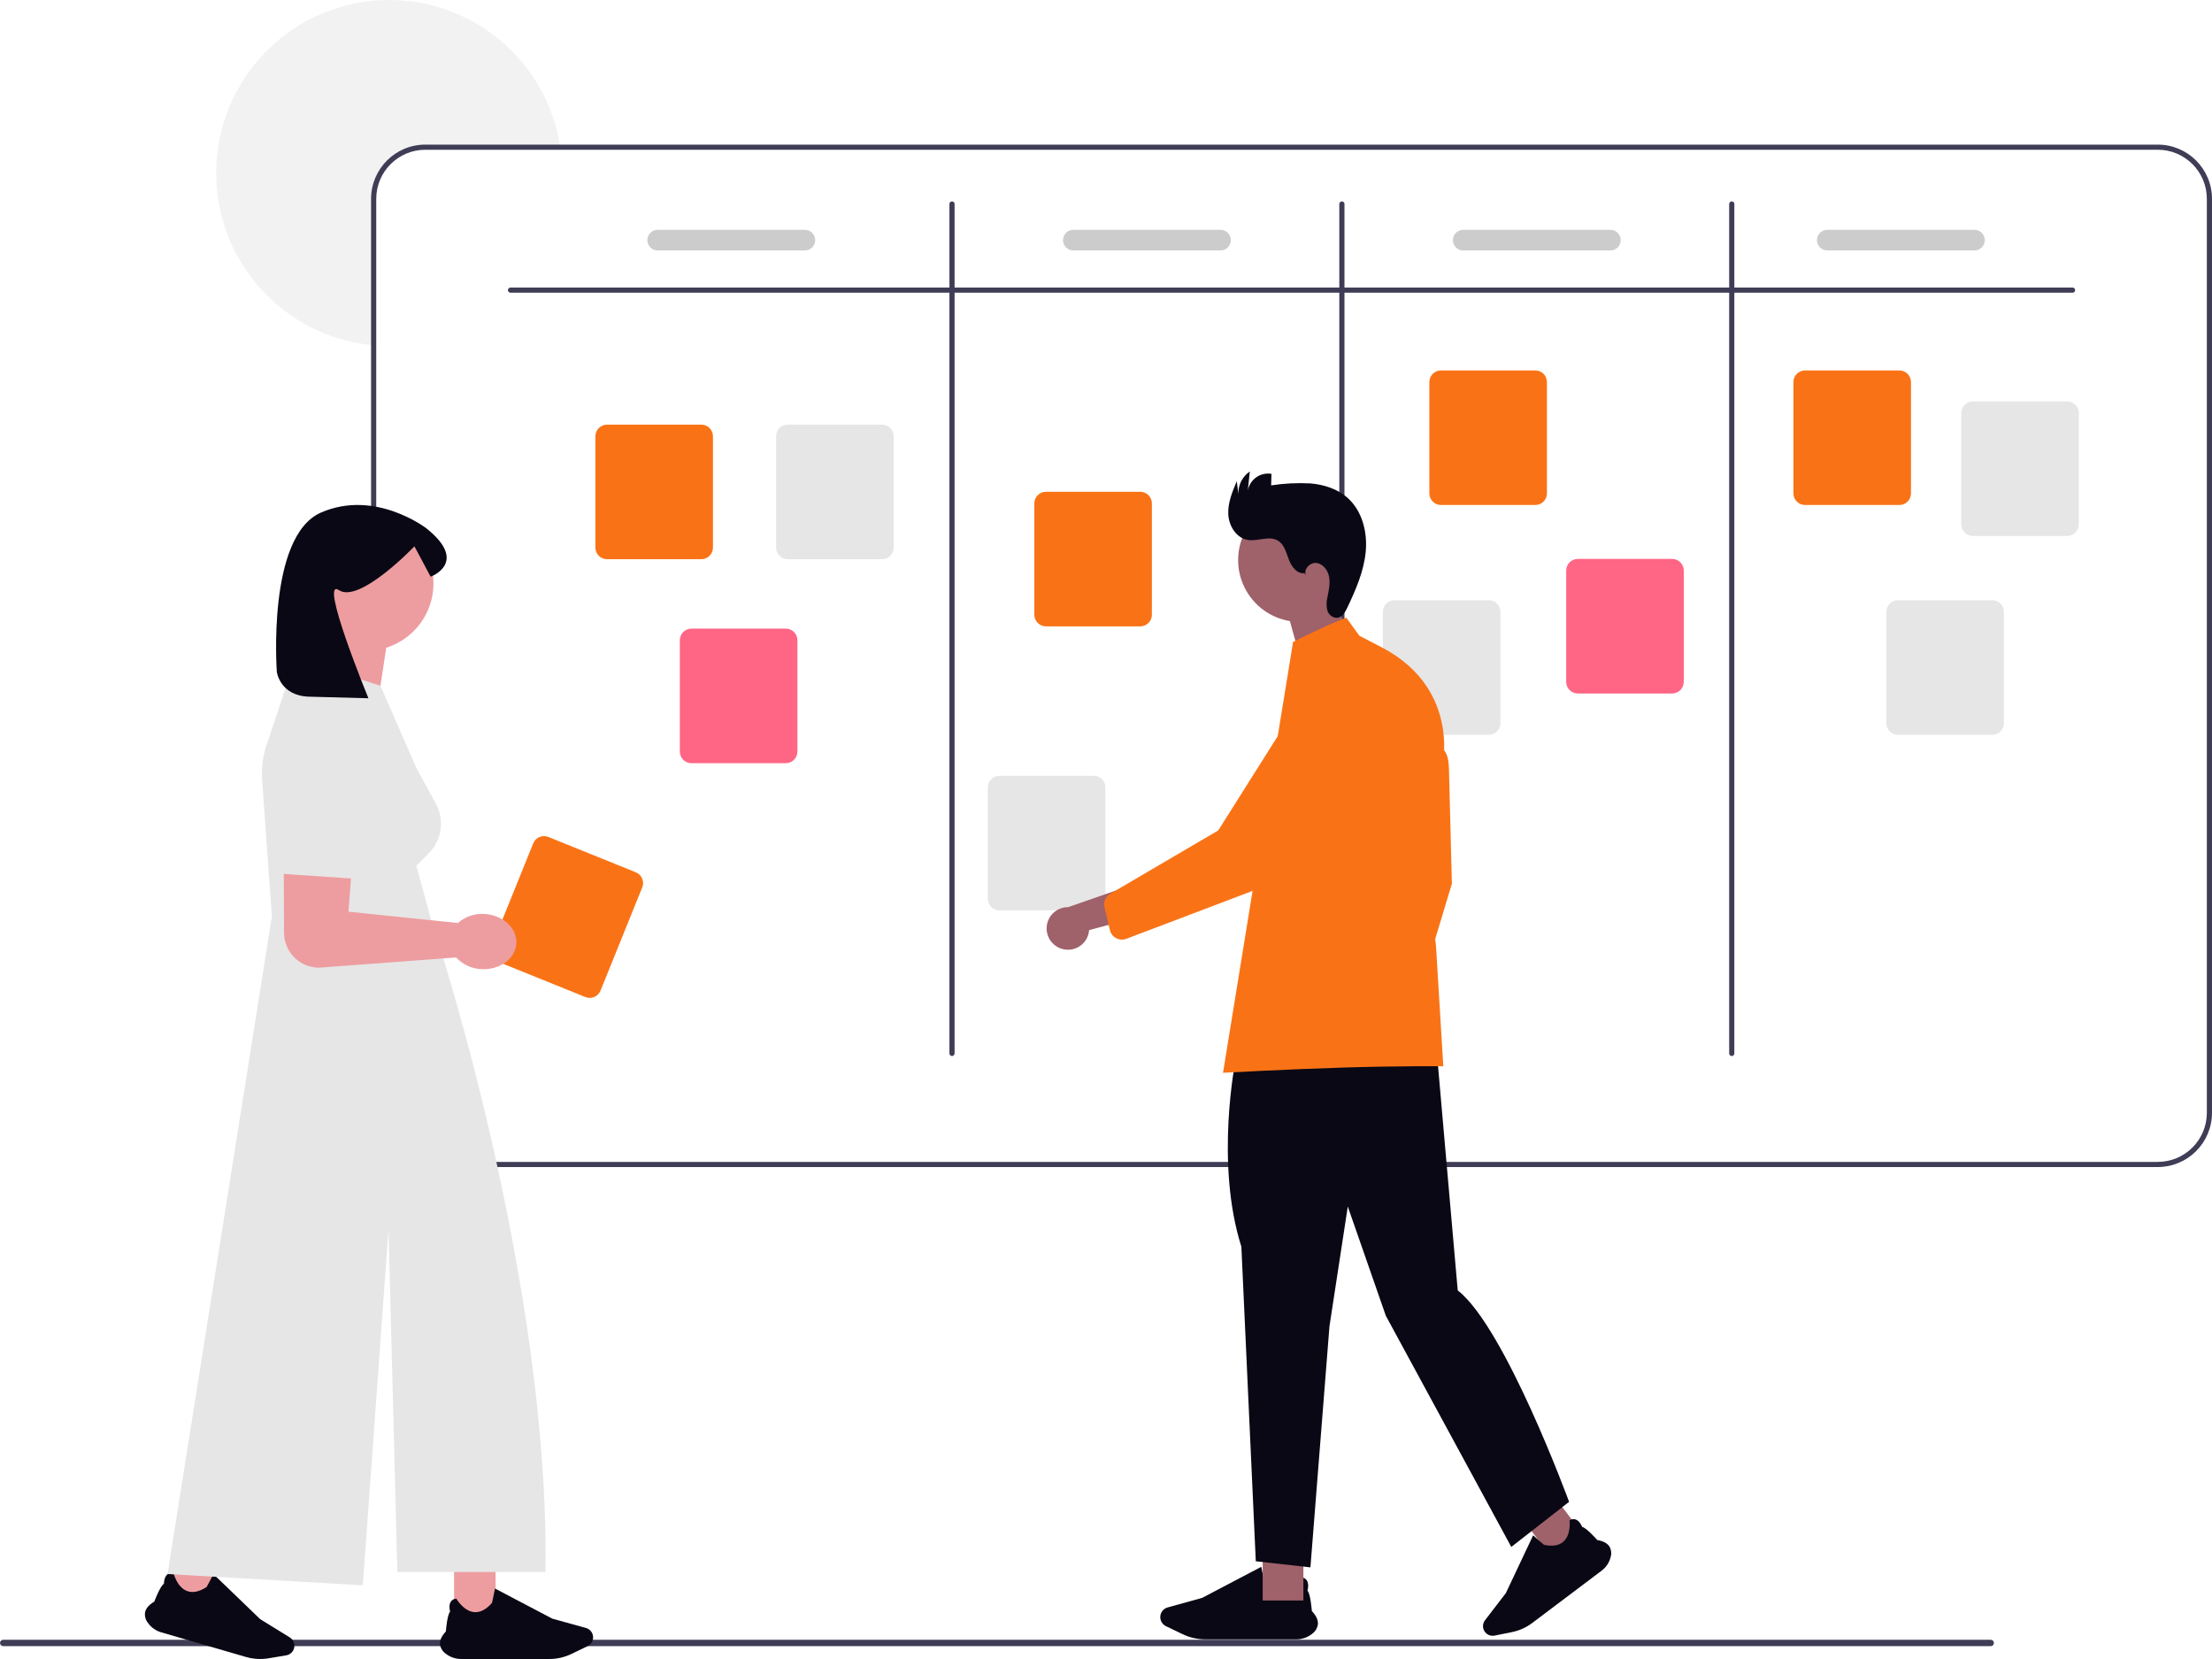
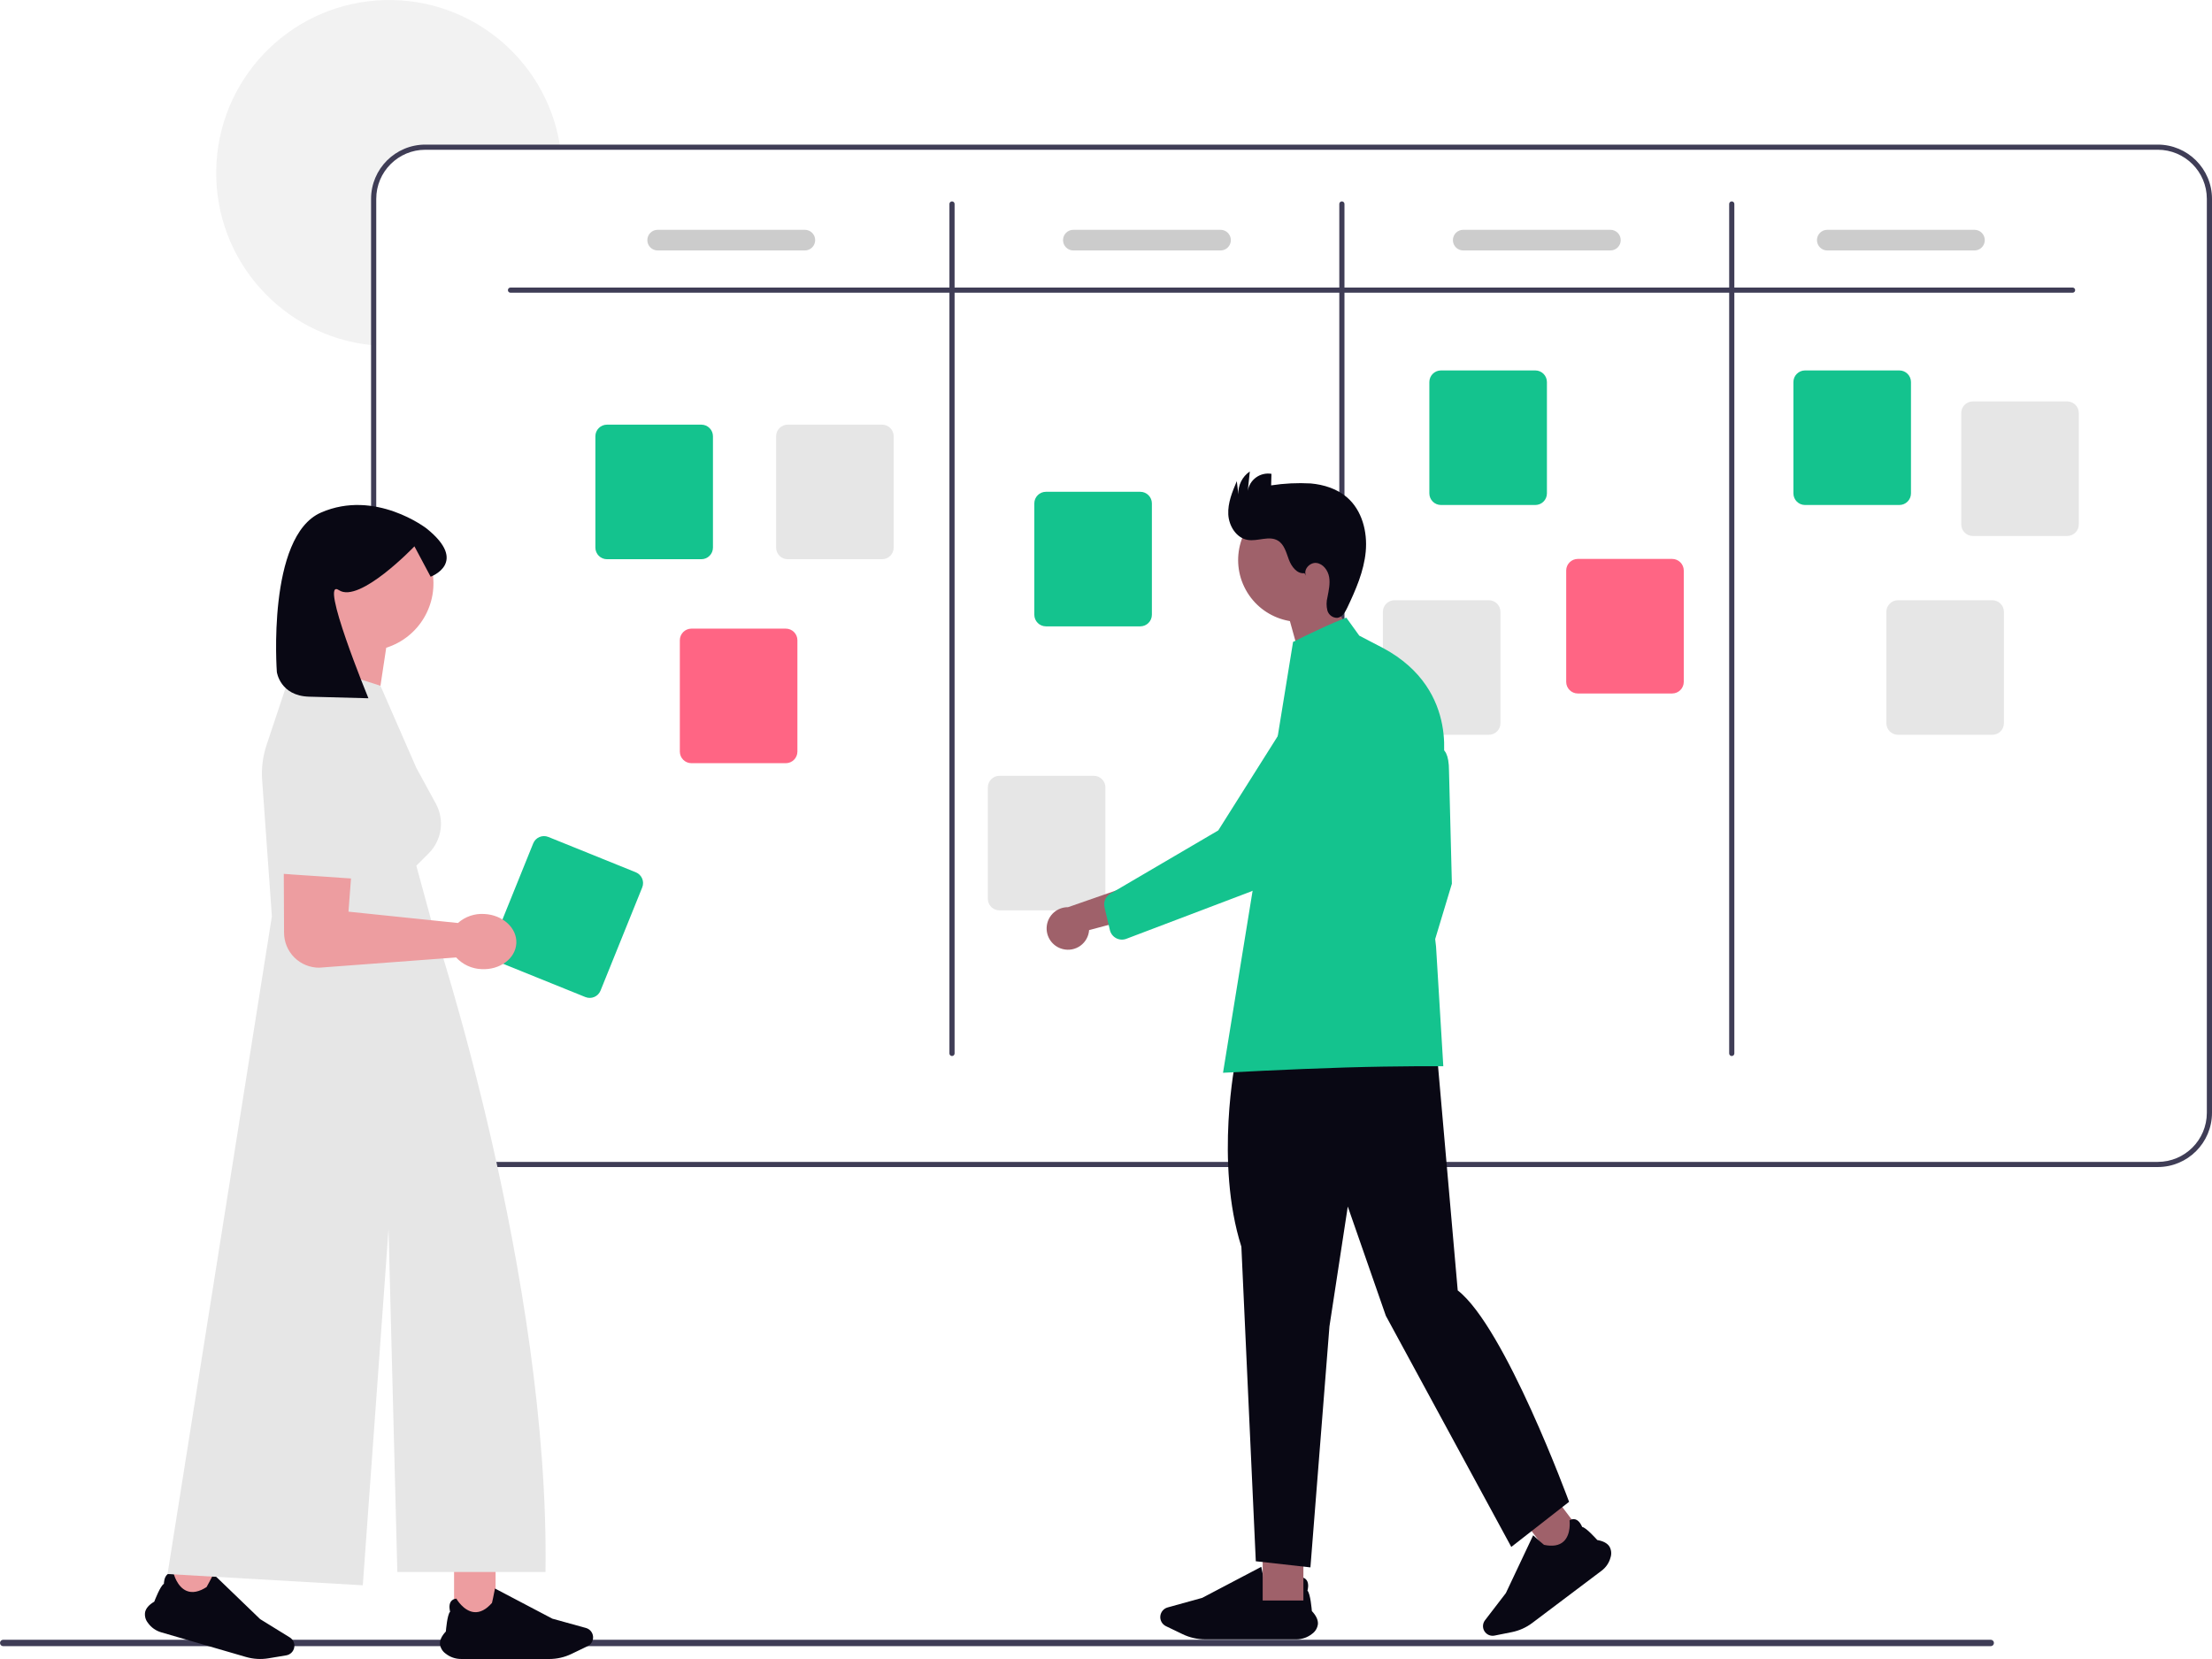
<svg xmlns="http://www.w3.org/2000/svg" width="800.001" height="600" viewBox="0 0 800.001 600" role="img" artist="Katerina Limpitsouni" source="https://undraw.co/">
  <g transform="translate(-560 -240)">
    <path d="M362.407,214.655H313.476A17.758,17.758,0,0,0,295.734,232.4v53.049c-.626-.037-1.251-.093-1.868-.168a62.563,62.563,0,1,1,68.261-72.491C362.23,213.4,362.323,214.03,362.407,214.655Z" transform="translate(400.338 79.507)" fill="#f2f2f2" />
    <path d="M944.026,216.5H317.448a19.631,19.631,0,0,0-19.61,19.61V566.669a19.631,19.631,0,0,0,19.61,19.61H944.026a19.631,19.631,0,0,0,19.61-19.61V236.1A19.631,19.631,0,0,0,944.026,216.5Zm17.742,350.174a17.758,17.758,0,0,1-17.742,17.742H317.448a17.758,17.758,0,0,1-17.742-17.742V236.1a17.758,17.758,0,0,1,17.742-17.742H944.026A17.758,17.758,0,0,1,961.768,236.1Z" transform="translate(396.365 75.799)" fill="#3f3d56" />
    <path d="M916.719,273.732H351.772a.934.934,0,1,1,0-1.868H916.719a.934.934,0,1,1,0,1.868Z" transform="translate(392.855 72.133)" fill="#3f3d56" />
    <path d="M522.772,547.582a.934.934,0,0,1-.934-.934V239.429a.934.934,0,1,1,1.868,0V546.648a.934.934,0,0,1-.934.934Z" transform="translate(381.535 74.343)" fill="#3f3d56" />
    <path d="M673.772,547.582a.934.934,0,0,1-.934-.934V239.429a.934.934,0,0,1,1.868,0V546.648a.934.934,0,0,1-.934.934Z" transform="translate(371.539 74.343)" fill="#3f3d56" />
    <path d="M824.772,547.582a.934.934,0,0,1-.934-.934V239.429a.934.934,0,0,1,1.868,0V546.648a.934.934,0,0,1-.934.934Z" transform="translate(361.543 74.343)" fill="#3f3d56" />
-     <path d="M423.037,373.632H388.916a4.207,4.207,0,0,1-4.2-4.2V329.165a4.207,4.207,0,0,1,4.2-4.2h34.121a4.207,4.207,0,0,1,4.2,4.2V369.43a4.207,4.207,0,0,1-4.2,4.2Z" transform="translate(390.613 68.618)" fill="#F97316" />
-     <path d="M38.323,48.669H4.2a4.207,4.207,0,0,1-4.2-4.2V4.2A4.207,4.207,0,0,1,4.2,0H38.323a4.207,4.207,0,0,1,4.2,4.2V44.467A4.207,4.207,0,0,1,38.323,48.669Z" transform="translate(754.418 541.12) rotate(22)" fill="#F97316" />
-     <path d="M593.037,399.632H558.916a4.207,4.207,0,0,1-4.2-4.2V355.165a4.207,4.207,0,0,1,4.2-4.2h34.121a4.207,4.207,0,0,1,4.2,4.2V395.43A4.207,4.207,0,0,1,593.037,399.632Z" transform="translate(379.359 66.897)" fill="#F97316" />
-     <path d="M746.037,352.632H711.916a4.207,4.207,0,0,1-4.2-4.2V308.165a4.207,4.207,0,0,1,4.2-4.2h34.121a4.207,4.207,0,0,1,4.2,4.2V348.43A4.207,4.207,0,0,1,746.037,352.632Z" transform="translate(369.23 70.008)" fill="#F97316" />
-     <path d="M887.037,352.632H852.916a4.207,4.207,0,0,1-4.2-4.2V308.165a4.207,4.207,0,0,1,4.2-4.2h34.121a4.207,4.207,0,0,1,4.2,4.2V348.43a4.207,4.207,0,0,1-4.2,4.2Z" transform="translate(359.896 70.008)" fill="#F97316" />
+     <path d="M423.037,373.632H388.916a4.207,4.207,0,0,1-4.2-4.2V329.165a4.207,4.207,0,0,1,4.2-4.2h34.121a4.207,4.207,0,0,1,4.2,4.2V369.43a4.207,4.207,0,0,1-4.2,4.2Z" transform="translate(390.613 68.618)" fill="#14C38E" />
+     <path d="M38.323,48.669H4.2a4.207,4.207,0,0,1-4.2-4.2V4.2A4.207,4.207,0,0,1,4.2,0H38.323a4.207,4.207,0,0,1,4.2,4.2V44.467A4.207,4.207,0,0,1,38.323,48.669Z" transform="translate(754.418 541.12) rotate(22)" fill="#14C38E" />
+     <path d="M593.037,399.632H558.916a4.207,4.207,0,0,1-4.2-4.2V355.165a4.207,4.207,0,0,1,4.2-4.2h34.121a4.207,4.207,0,0,1,4.2,4.2V395.43A4.207,4.207,0,0,1,593.037,399.632Z" transform="translate(379.359 66.897)" fill="#14C38E" />
+     <path d="M746.037,352.632H711.916a4.207,4.207,0,0,1-4.2-4.2V308.165a4.207,4.207,0,0,1,4.2-4.2h34.121a4.207,4.207,0,0,1,4.2,4.2V348.43A4.207,4.207,0,0,1,746.037,352.632Z" transform="translate(369.23 70.008)" fill="#14C38E" />
+     <path d="M887.037,352.632H852.916a4.207,4.207,0,0,1-4.2-4.2V308.165a4.207,4.207,0,0,1,4.2-4.2h34.121a4.207,4.207,0,0,1,4.2,4.2V348.43a4.207,4.207,0,0,1-4.2,4.2Z" transform="translate(359.896 70.008)" fill="#14C38E" />
    <path d="M952.037,364.632H917.916a4.207,4.207,0,0,1-4.2-4.2V320.165a4.207,4.207,0,0,1,4.2-4.2h34.121a4.207,4.207,0,0,1,4.2,4.2V360.43A4.207,4.207,0,0,1,952.037,364.632Z" transform="translate(355.592 69.214)" fill="#e6e6e6" />
    <path d="M923.037,441.632H888.916a4.207,4.207,0,0,1-4.2-4.2V397.165a4.207,4.207,0,0,1,4.2-4.2h34.121a4.207,4.207,0,0,1,4.2,4.2V437.43A4.207,4.207,0,0,1,923.037,441.632Z" transform="translate(357.512 64.116)" fill="#e6e6e6" />
    <path d="M799.037,425.632H764.916a4.207,4.207,0,0,1-4.2-4.2V381.165a4.207,4.207,0,0,1,4.2-4.2h34.121a4.207,4.207,0,0,1,4.2,4.2V421.43A4.207,4.207,0,0,1,799.037,425.632Z" transform="translate(365.721 65.176)" fill="#ff6584" />
    <path d="M728.037,441.632H693.916a4.207,4.207,0,0,1-4.2-4.2V397.165a4.207,4.207,0,0,1,4.2-4.2h34.121a4.207,4.207,0,0,1,4.2,4.2V437.43A4.207,4.207,0,0,1,728.037,441.632Z" transform="translate(370.422 64.116)" fill="#e6e6e6" />
    <path d="M575.037,509.632H540.916a4.207,4.207,0,0,1-4.2-4.2V465.165a4.207,4.207,0,0,1,4.2-4.2h34.121a4.207,4.207,0,0,1,4.2,4.2V505.43a4.207,4.207,0,0,1-4.2,4.2Z" transform="translate(380.551 59.614)" fill="#e6e6e6" />
    <path d="M390.037,452.632H355.916a4.207,4.207,0,0,1-4.2-4.2V408.165a4.207,4.207,0,0,1,4.2-4.2h34.121a4.207,4.207,0,0,1,4.2,4.2V448.43a4.207,4.207,0,0,1-4.2,4.2Z" transform="translate(454.156 63.389)" fill="#ff6584" />
    <path d="M493.037,373.632H458.916a4.207,4.207,0,0,1-4.2-4.2V329.165a4.207,4.207,0,0,1,4.2-4.2h34.121a4.207,4.207,0,0,1,4.2,4.2V369.43a4.207,4.207,0,0,1-4.2,4.2Z" transform="translate(385.979 68.618)" fill="#e6e6e6" />
    <path d="M461.8,256.966H408.573a3.735,3.735,0,1,1,0-7.47H461.8a3.735,3.735,0,1,1,0,7.47Z" transform="translate(389.281 73.615)" fill="#ccc" />
    <path d="M622.8,256.966H569.573a3.735,3.735,0,1,1,0-7.47H622.8a3.735,3.735,0,0,1,0,7.47Z" transform="translate(378.621 73.615)" fill="#ccc" />
    <path d="M773.8,256.966H720.573a3.735,3.735,0,1,1,0-7.47H773.8a3.735,3.735,0,0,1,0,7.47Z" transform="translate(368.625 73.615)" fill="#ccc" />
    <path d="M914.8,256.966H861.573a3.735,3.735,0,0,1,0-7.47H914.8a3.735,3.735,0,0,1,0,7.47Z" transform="translate(359.291 73.615)" fill="#ccc" />
    <path d="M909.139,739.442H190.321a1.159,1.159,0,1,1,0-2.318H909.139a1.159,1.159,0,1,1,0,2.318Z" transform="translate(370.838 95.915)" fill="#3f3d56" />
    <g transform="translate(612.412 422.64)">
      <rect width="15.012" height="19.787" transform="translate(111.811 383.916)" fill="#ed9da0" />
      <path d="M652.753,496.292h31.91a18.4,18.4,0,0,0,7.926-1.806l5.882-2.827a3.534,3.534,0,0,0-.589-6.589l-12.138-3.358L664.984,470.8l-.015.077c-.386,1.966-.989,4.937-1.067,5.118-2.129,2.441-4.316,3.563-6.5,3.342-3.811-.386-6.344-4.788-6.368-4.831l-.019-.034-.039,0a2.526,2.526,0,0,0-1.962,1.07c-.87,1.313-.339,3.329-.252,3.634-1.041,1.017-1.508,6.707-1.545,7.166-1.505,1.6-2.22,3.129-2.126,4.557a4.91,4.91,0,0,0,2.06,3.45,8.912,8.912,0,0,0,5.6,1.939Z" transform="translate(-538.38 -78.933)" fill="#090814" />
      <rect width="15.012" height="19.787" transform="translate(21.686 398.085) rotate(-163.78)" fill="#ed9da0" />
      <path d="M771.946,485.969l30.641,8.914a18.4,18.4,0,0,0,8.115.48l6.439-1.072a3.533,3.533,0,0,0,1.272-6.487L807.7,481.19l-16.89-16.276-.036.068c-.919,1.776-2.332,4.464-2.454,4.616-2.725,1.748-5.14,2.216-7.175,1.39-3.553-1.435-4.754-6.368-4.766-6.417l-.009-.038-.038-.007a2.527,2.527,0,0,0-2.182.479c-1.2,1.017-1.255,3.1-1.257,3.419-1.284.687-3.321,6.019-3.485,6.449-1.891,1.111-3.006,2.384-3.314,3.784a4.909,4.909,0,0,0,1.017,3.887,8.911,8.911,0,0,0,4.837,3.427Z" transform="translate(-766.026 -78.252)" fill="#090814" />
      <path d="M709.709,60.906A24.4,24.4,0,1,1,741.428,84.2l-4.718,31.18-24.051-20.04a60.6,60.6,0,0,0,7.986-14.081,24.38,24.38,0,0,1-10.93-20.344Z" transform="translate(-654.158 -32.577)" fill="#ed9da0" />
      <path d="M702.047,187.525,698.523,138.2a32.62,32.62,0,0,1,1.591-12.641l10.443-31.319,30.752,9.877,12.975,29.685,7.067,12.956a15.147,15.147,0,0,1-2.586,17.962l-4.479,4.479,6.245,22.905-.657-.023.881.114s41.753,125.606,40.254,232.429H747.417l-3.181-124-9.309,128.814-70.62-4.067,37.737-237.85Z" transform="translate(-656.127 -38.739)" fill="#e6e6e6" />
      <path d="M704.662,92.5s1.14,8.65,11.7,8.929l21.418.573s-18.106-44.063-10.658-39.1,27.3-15.847,27.3-15.847l5.858,10.986s13.992-5.068-1.515-17.477c0,0-18.506-14.309-38.152-5.715S704.662,92.5,704.662,92.5Z" transform="translate(-656.948 -32.106)" fill="#090814" />
      <path d="M760.382,201.45c.283-5.507-4.876-10.247-11.528-10.592a13.1,13.1,0,0,0-9.589,3.251l-.154-.008-39.436-4.084,2.958-39.14c1.094-7.569-1.031-15.2-8.487-16.914h0a14.7,14.7,0,0,0-18,14.4l.226,49.3a12.666,12.666,0,0,0,12.749,12.613l49.493-3.7a13.1,13.1,0,0,0,9.2,4.224c6.653.344,12.28-3.841,12.562-9.345Z" transform="translate(-626.052 -42.94)" fill="#ed9da0" />
      <path d="M771.945,133.113l-2.376,44.655-33.007-2.24,5.837-46.441" transform="translate(-691.568 -42.457)" fill="#e6e6e6" />
    </g>
    <g transform="translate(938.527 407.82)">
      <path d="M451.075,606.189H418.227a18.945,18.945,0,0,1-8.161-1.859l-6.056-2.91a3.636,3.636,0,0,1,.606-6.782l12.492-3.457,21.375-11.233.016.081c.4,2.024,1.019,5.082,1.1,5.268,2.192,2.511,4.443,3.668,6.692,3.44,3.922-.4,6.53-4.927,6.556-4.973l.019-.035.04,0a2.6,2.6,0,0,1,2.019,1.1c.9,1.349.349,3.427.259,3.741,1.072,1.048,1.554,6.9,1.59,7.378,1.549,1.642,2.286,3.221,2.192,4.693a5.052,5.052,0,0,1-2.119,3.551,9.174,9.174,0,0,1-5.765,2Z" transform="translate(-360.847 -181.109)" fill="#090814" />
      <path d="M587.679,390.937a7.648,7.648,0,0,0,9.512-6.862l26.254-7.032-10.561-9.378-23.312,8.115a7.69,7.69,0,0,0-1.893,15.157Z" transform="translate(-581.826 -215.507)" fill="#9f616a" />
-       <path d="M491.08,359.56a4.48,4.48,0,0,0,3.637.289l43.188-16.391a46.119,46.119,0,0,0,24.821-20.922l18.01-32.127a14.416,14.416,0,1,0-21.51-19.2l-31.172,49.409-39.23,23a4.489,4.489,0,0,0-1.909,4.774l1.951,8.267a4.474,4.474,0,0,0,2.213,2.9Z" transform="translate(-465.985 -188.1)" fill="#F97316" />
+       <path d="M491.08,359.56a4.48,4.48,0,0,0,3.637.289l43.188-16.391a46.119,46.119,0,0,0,24.821-20.922l18.01-32.127a14.416,14.416,0,1,0-21.51-19.2l-31.172,49.409-39.23,23a4.489,4.489,0,0,0-1.909,4.774l1.951,8.267a4.474,4.474,0,0,0,2.213,2.9Z" transform="translate(-465.985 -188.1)" fill="#14C38E" />
      <path d="M6.971,0-8.475,4.309l4.324,15.606L15.539,16.67Z" transform="translate(94.433 45.185)" fill="#9f616a" />
      <rect width="14.085" height="14.782" transform="matrix(-0.799, 0.602, -0.602, -0.799, 194.622, 387.998)" fill="#9f616a" />
      <path d="M7.553,0H38.976a18.123,18.123,0,0,1,7.8,1.777l5.793,2.786a3.479,3.479,0,0,1-.579,6.488L40.045,14.362,19.6,25.108l-.016-.078c-.382-1.936-.972-4.86-1.048-5.039-2.1-2.4-4.25-3.509-6.4-3.29-3.752.38-6.247,4.713-6.271,4.757l-.019.034-.038,0a2.488,2.488,0,0,1-1.932-1.053c-.856-1.291-.334-3.278-.248-3.578-1.025-1-1.486-6.6-1.521-7.059C.622,8.227-.082,6.717.008,5.308a4.835,4.835,0,0,1,2.027-3.4A8.776,8.776,0,0,1,7.55,0Z" transform="matrix(-0.799, 0.602, -0.602, -0.799, 206.732, 395.713)" fill="#090814" />
      <rect width="14.723" height="15.452" transform="translate(78.141 395.571)" fill="#9f616a" />
-       <path d="M458.953,300.881s6.594-5.052,6.594,7.288l1.041,40.781-11.627,38.525-6.768-12.495,2.777-27.072Z" transform="translate(-320.02 -197.156)" fill="#F97316" />
+       <path d="M458.953,300.881s6.594-5.052,6.594,7.288l1.041,40.781-11.627,38.525-6.768-12.495,2.777-27.072Z" transform="translate(-320.02 -197.156)" fill="#14C38E" />
      <path d="M392.942,448.946s-7.647,37.24,2.039,67.8L400.2,630.511l19.756,2.212,6.883-87.173,6.628-43.333,13.764,39.511,45.37,83.6,20.9-16.313s-23.162-63.2-40.273-76.468l-8.582-97.742Z" transform="translate(-324.549 -233.68)" fill="#090814" />
      <ellipse cx="22.379" cy="22.379" rx="22.379" ry="22.379" transform="matrix(-0.48, -0.877, 0.877, -0.48, 82.756, 65.1)" fill="#9f616a" />
      <path d="M518.308,195.172c-2.683.349-4.706-2.4-5.645-4.933s-1.654-5.491-3.986-6.861c-3.187-1.873-7.264.38-10.908-.238-4.115-.7-6.791-5.059-7-9.227s1.449-8.178,3.077-12.021l.568,4.776a9.472,9.472,0,0,1,4.139-8.279l-.733,7.009a7.439,7.439,0,0,1,8.558-6.153l-.115,4.176a69,69,0,0,1,14.315-.7c4.767.43,9.568,1.939,13.181,5.078,5.4,4.7,7.378,12.429,6.716,19.561s-3.605,13.826-6.672,20.3c-.771,1.628-1.839,3.465-3.627,3.672a3.654,3.654,0,0,1-3.579-2.7,9.775,9.775,0,0,1,.043-4.8c.453-2.4,1.022-4.858.6-7.267s-2.158-4.787-4.585-5.083-4.911,2.48-3.744,4.628Z" transform="translate(-425.067 -155.698)" fill="#090814" />
-       <path d="M489.155,241.744l-4.686-6.505s-5.237,1.78-19.262,8.761l-.991,6.094L439.871,399.834s24.333-1.322,44.251-1.911,35.422-.447,35.422-.447l-2.626-43.287L513.1,321.219,519,290.16s7.424-28.525-21.172-43.9Z" transform="translate(-376.079 -179.669)" fill="#F97316" />
+       <path d="M489.155,241.744l-4.686-6.505s-5.237,1.78-19.262,8.761l-.991,6.094L439.871,399.834s24.333-1.322,44.251-1.911,35.422-.447,35.422-.447l-2.626-43.287L513.1,321.219,519,290.16s7.424-28.525-21.172-43.9Z" transform="translate(-376.079 -179.669)" fill="#14C38E" />
    </g>
  </g>
</svg>
